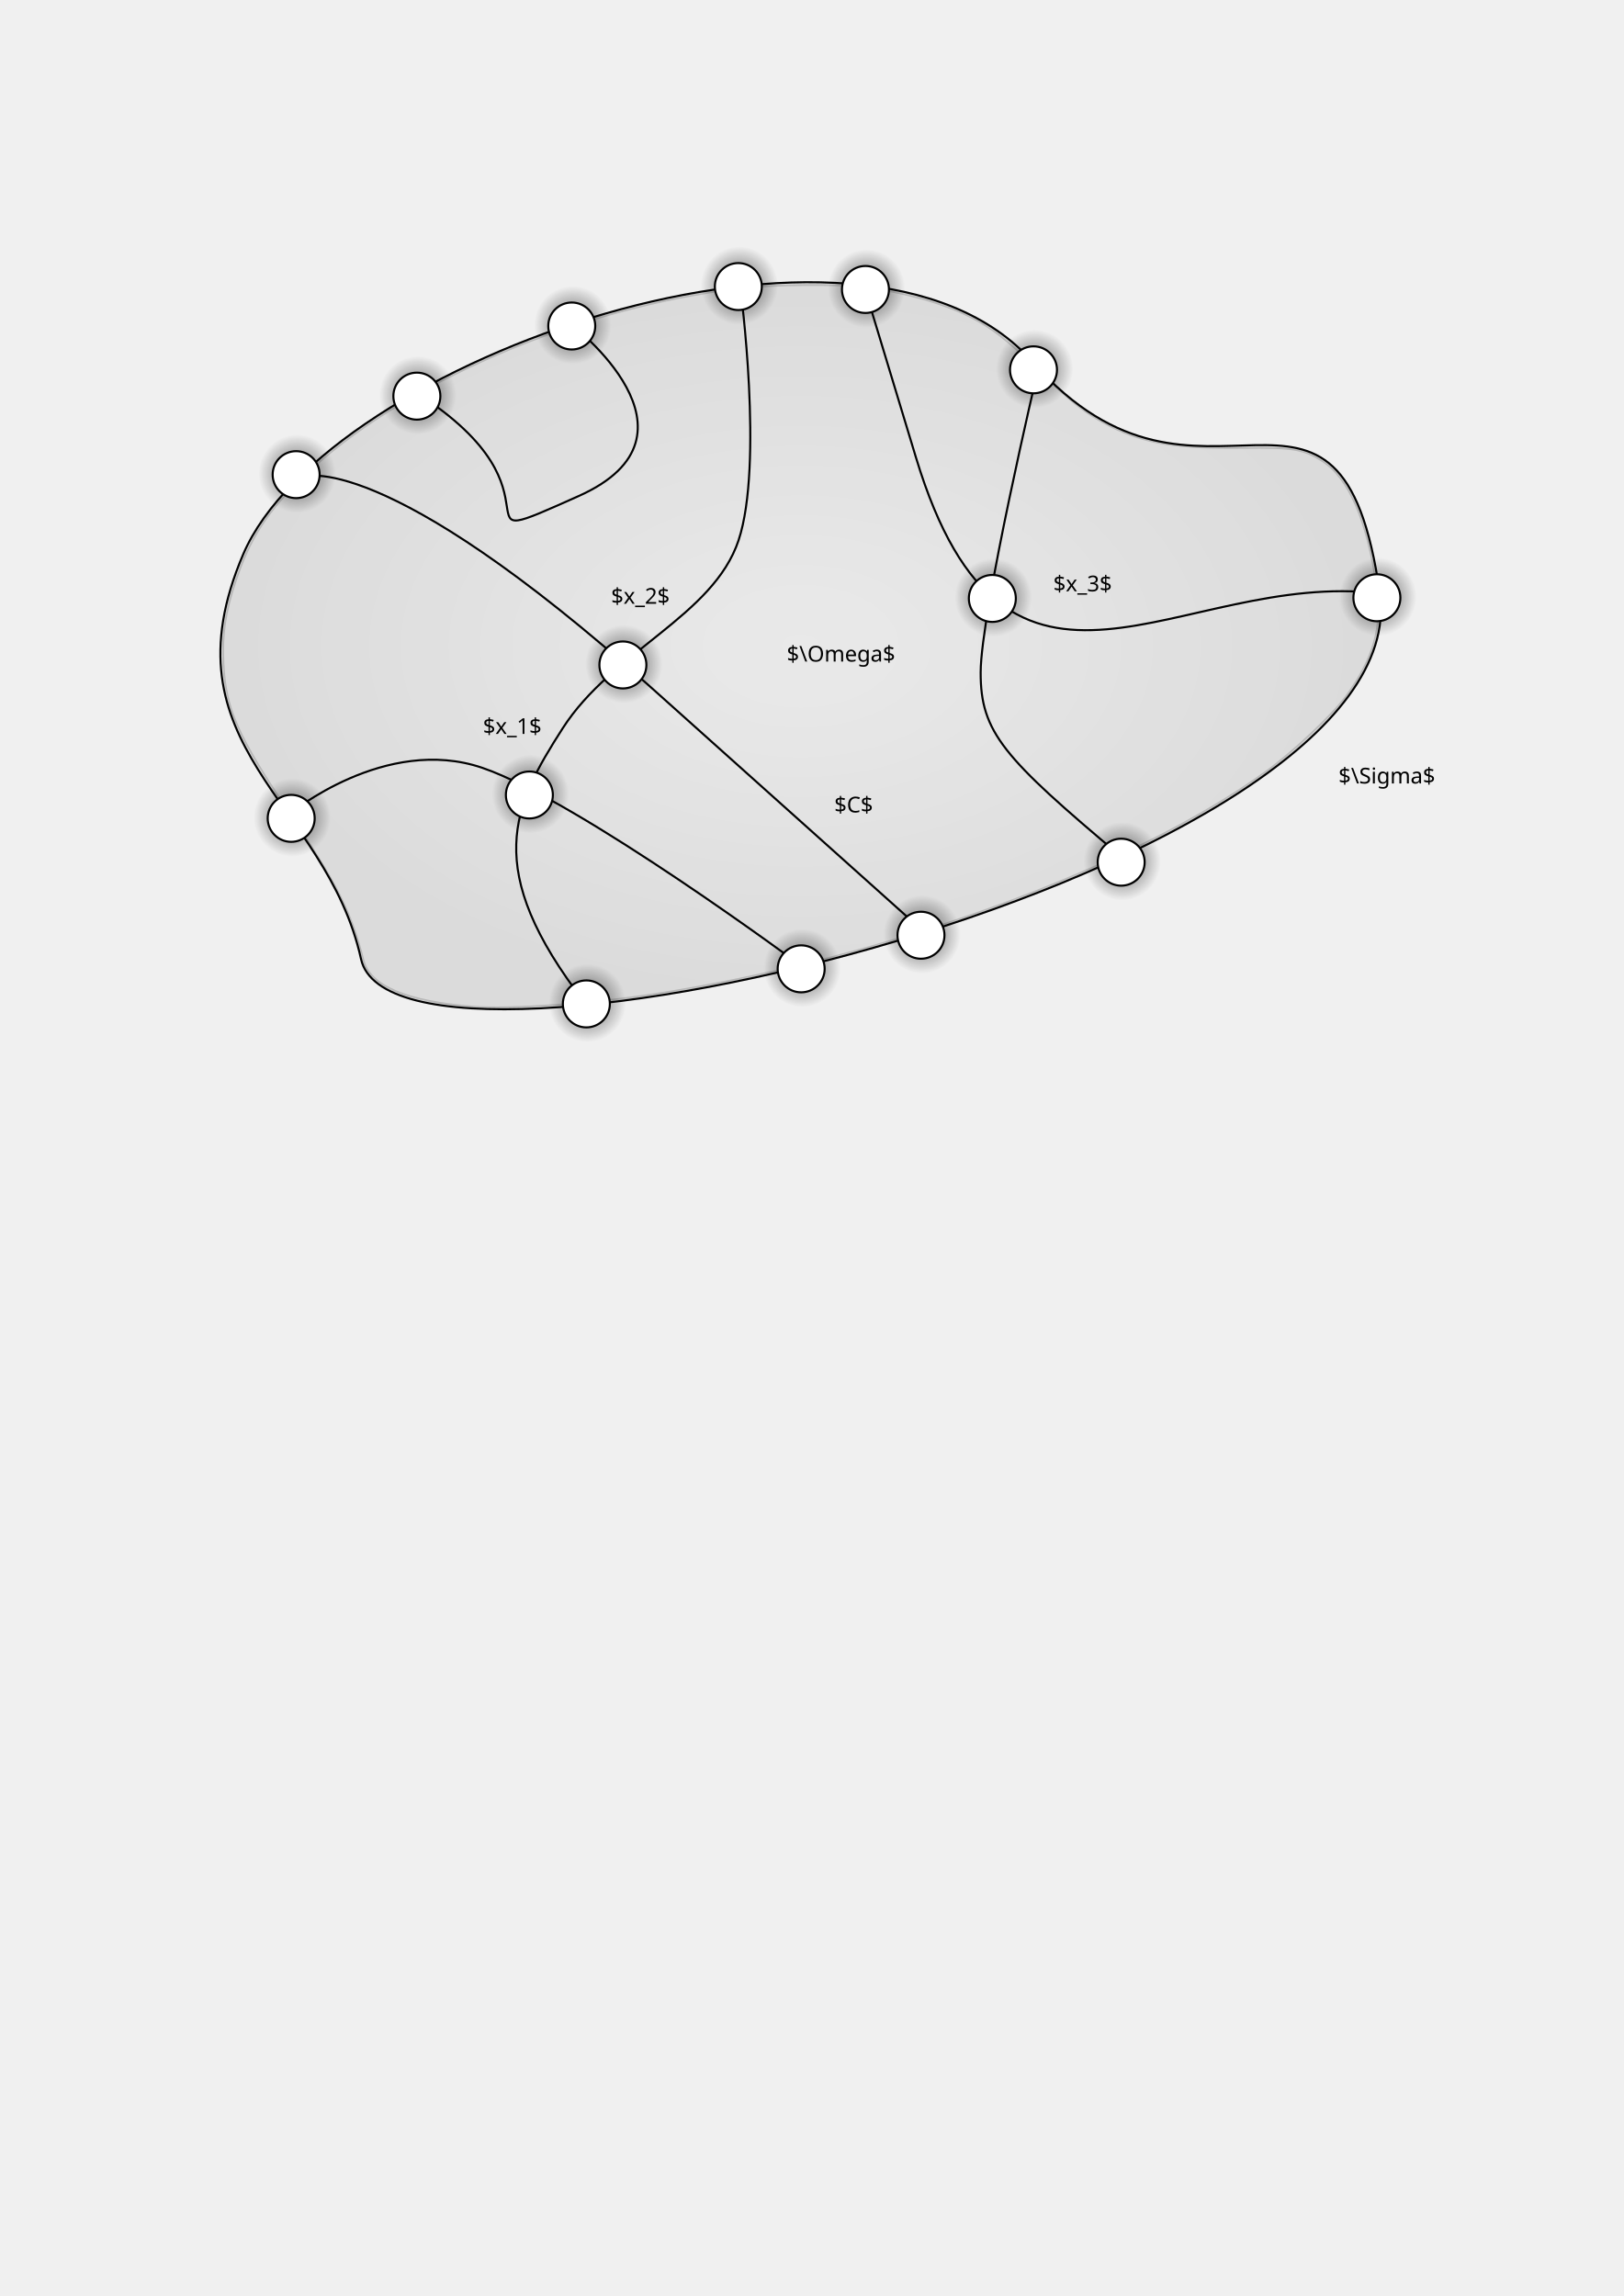
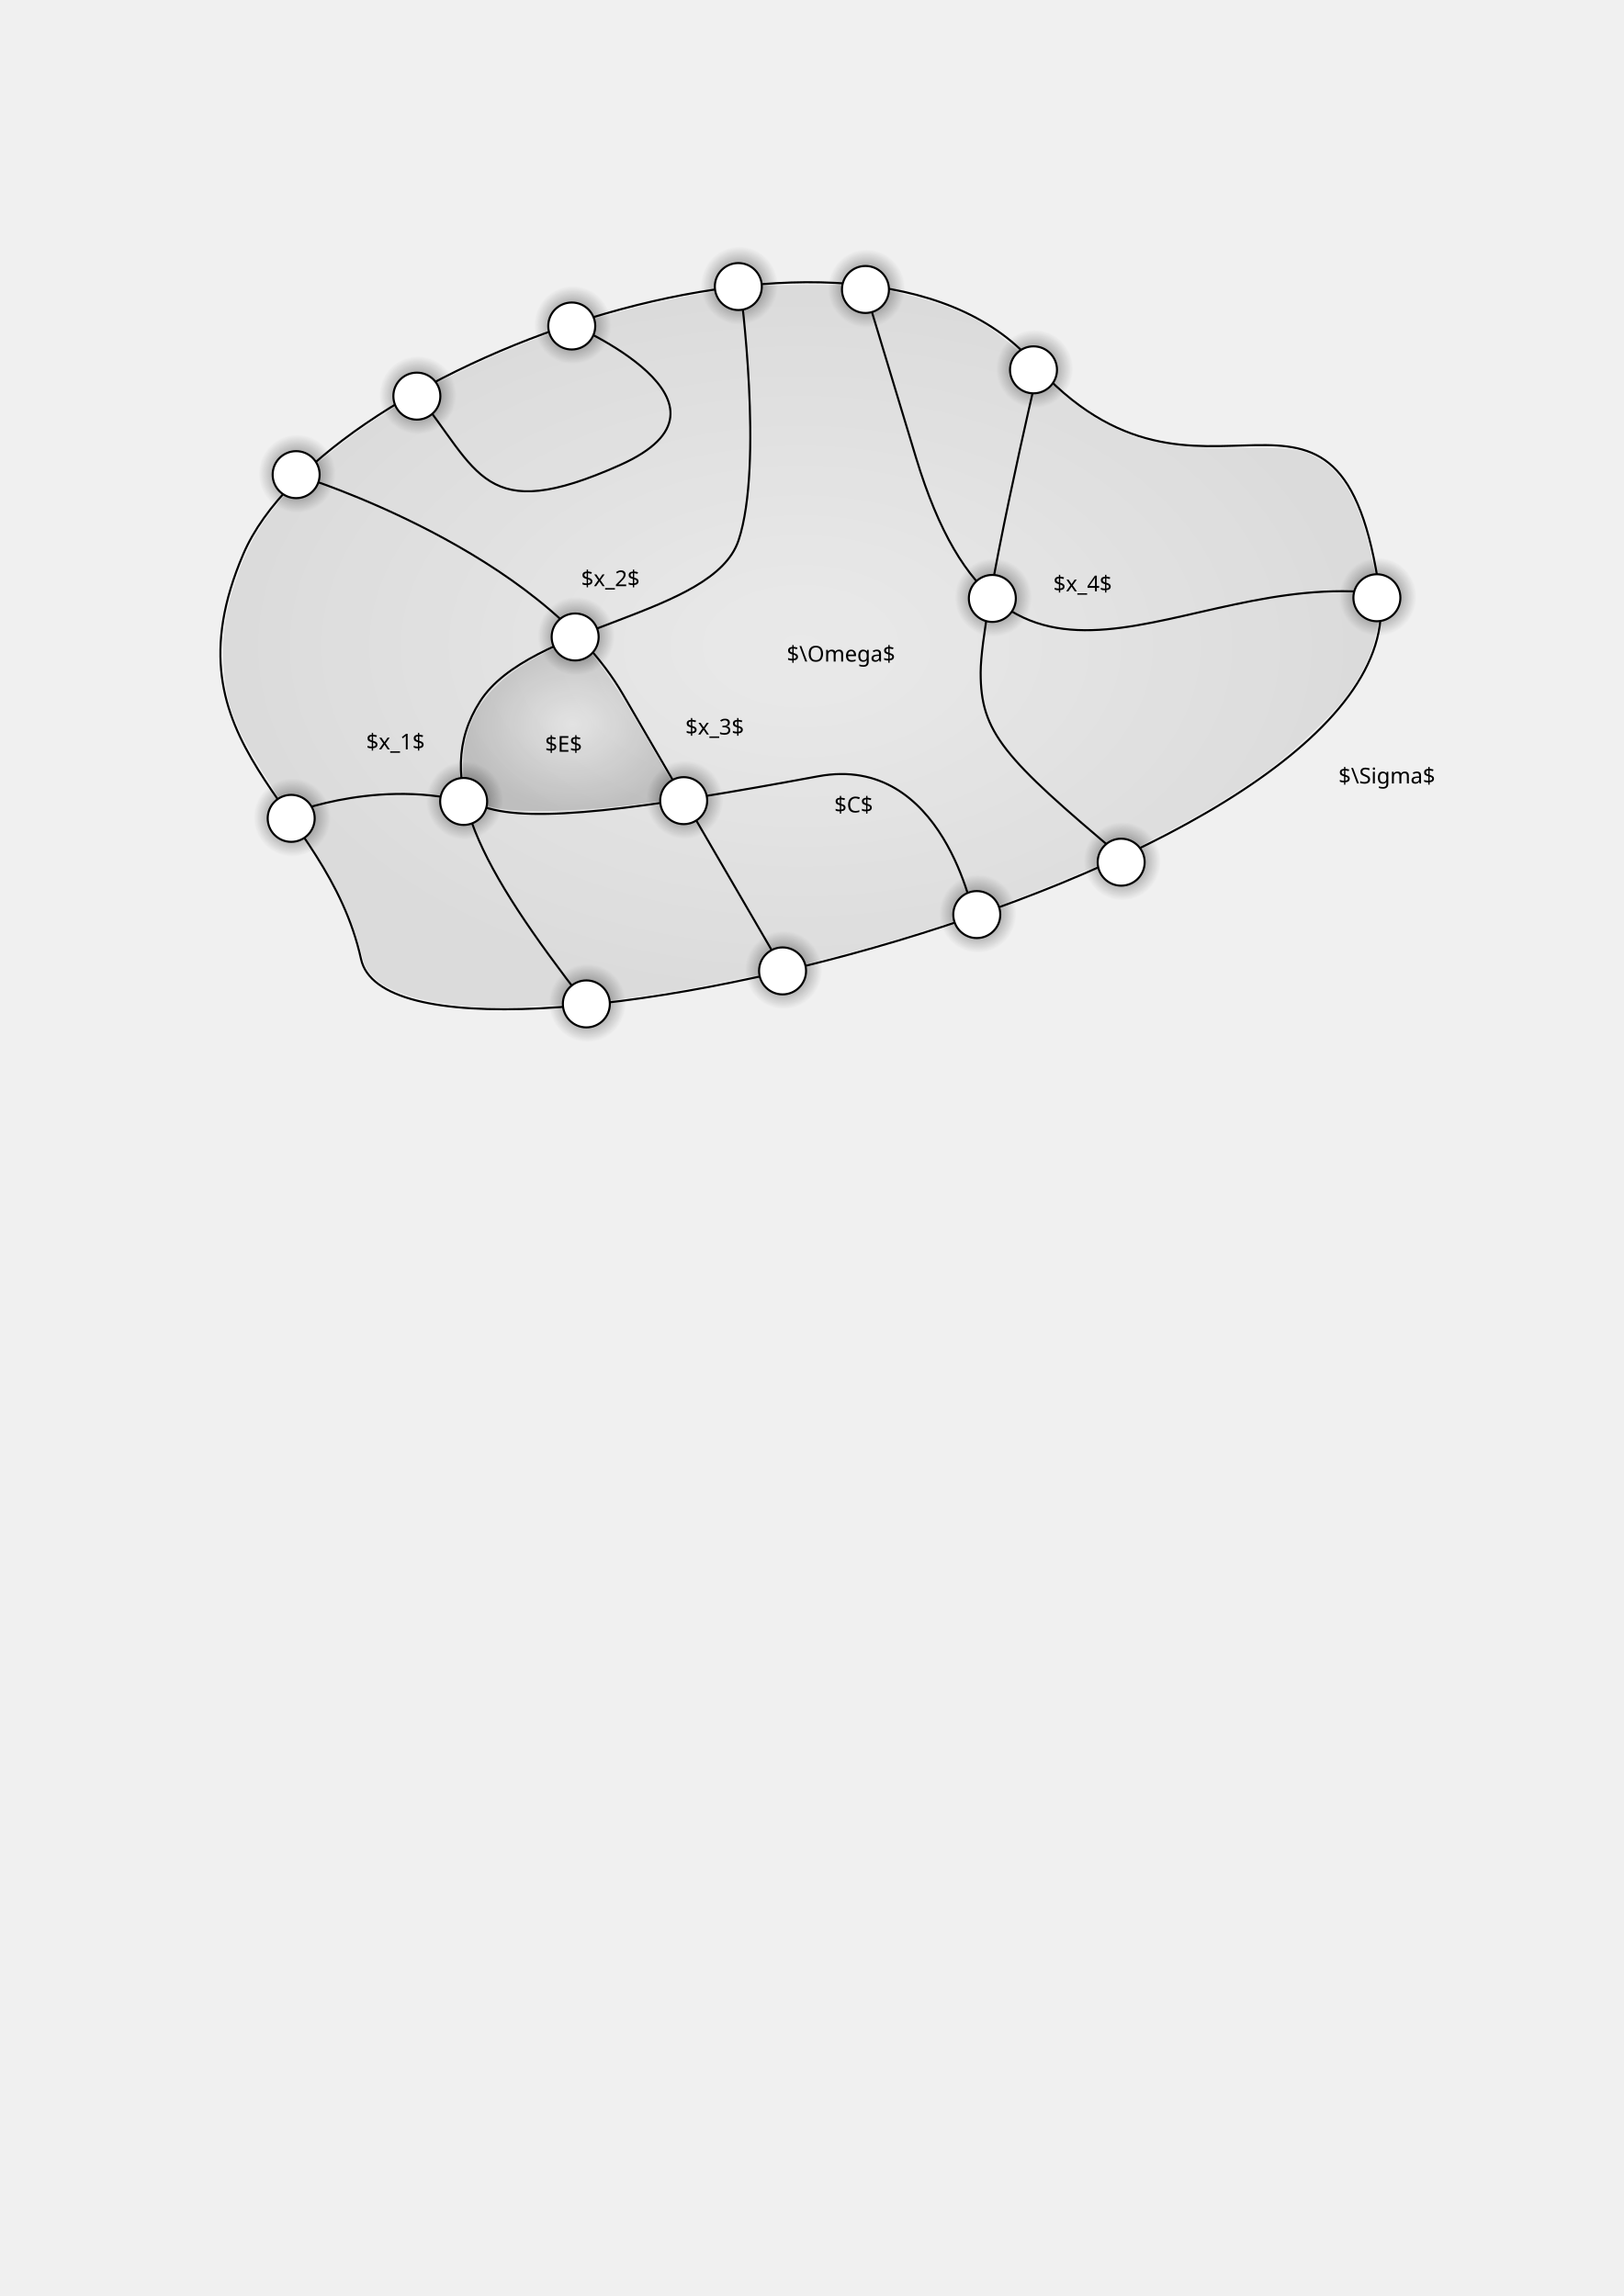
<svg xmlns="http://www.w3.org/2000/svg" xmlns:xlink="http://www.w3.org/1999/xlink" width="210mm" height="297mm" viewBox="0 0 210 297" version="1.1" id="svg8">
  <defs id="defs2">
+     <linearGradient id="linearGradient912">
+       <stop style="stop-color:#000000;stop-opacity:0" offset="0" id="stop908" />
+       <stop style="stop-color:#000000;stop-opacity:0.154" offset="1" id="stop910" />
+     </linearGradient>
    <linearGradient id="linearGradient907">
      <stop style="stop-color:#000000;stop-opacity:1;" offset="0" id="stop903" />
      <stop style="stop-color:#000000;stop-opacity:0;" offset="1" id="stop905" />
    </linearGradient>
    <linearGradient id="linearGradient854">
      <stop style="stop-color:#000000;stop-opacity:0.064" offset="0" id="stop850" />
      <stop style="stop-color:#000000;stop-opacity:0.207" offset="1" id="stop852" />
    </linearGradient>
    <radialGradient xlink:href="#linearGradient854" id="radialGradient856" cx="419.991" cy="781.649" fx="419.991" fy="781.649" r="282.926" gradientTransform="matrix(0.2645833,0,0,0.1656938,-7.559524,-45.92336)" gradientUnits="userSpaceOnUse" />
    <radialGradient xlink:href="#linearGradient907" id="radialGradient909" cx="36.333" cy="172.315" fx="36.333" fy="172.315" r="5.262" gradientUnits="userSpaceOnUse" gradientTransform="matrix(1.12571,0,0,1.143668,-4.661907,-24.66175)" />
    <radialGradient xlink:href="#linearGradient907" id="radialGradient909-2" cx="36.333" cy="172.315" fx="36.333" fy="172.315" r="5.262" gradientUnits="userSpaceOnUse" gradientTransform="matrix(1.12571,0,0,1.143668,-4.661907,-24.66175)" />
    <radialGradient xlink:href="#linearGradient907" id="radialGradient909-9" cx="36.333" cy="172.315" fx="36.333" fy="172.315" r="5.262" gradientUnits="userSpaceOnUse" gradientTransform="matrix(1.12571,0,0,1.143668,-4.661907,-24.66175)" />
    <radialGradient xlink:href="#linearGradient907" id="radialGradient909-6" cx="36.333" cy="172.315" fx="36.333" fy="172.315" r="5.262" gradientUnits="userSpaceOnUse" gradientTransform="matrix(1.12571,0,0,1.143668,-4.661907,-24.66175)" />
    <radialGradient xlink:href="#linearGradient907" id="radialGradient909-23" cx="36.333" cy="172.315" fx="36.333" fy="172.315" r="5.262" gradientUnits="userSpaceOnUse" gradientTransform="matrix(1.12571,0,0,1.143668,-4.661907,-24.66175)" />
    <radialGradient xlink:href="#linearGradient907" id="radialGradient909-97" cx="36.333" cy="172.315" fx="36.333" fy="172.315" r="5.262" gradientUnits="userSpaceOnUse" gradientTransform="matrix(1.12571,0,0,1.143668,-4.661907,-24.66175)" />
    <radialGradient xlink:href="#linearGradient907" id="radialGradient909-94" cx="36.333" cy="172.315" fx="36.333" fy="172.315" r="5.262" gradientUnits="userSpaceOnUse" gradientTransform="matrix(1.12571,0,0,1.143668,-4.661907,-24.66175)" />
    <radialGradient xlink:href="#linearGradient907" id="radialGradient909-61" cx="36.333" cy="172.315" fx="36.333" fy="172.315" r="5.262" gradientUnits="userSpaceOnUse" gradientTransform="matrix(1.12571,0,0,1.143668,-4.661907,-24.66175)" />
    <radialGradient xlink:href="#linearGradient907" id="radialGradient909-1" cx="36.333" cy="172.315" fx="36.333" fy="172.315" r="5.262" gradientUnits="userSpaceOnUse" gradientTransform="matrix(1.12571,0,0,1.143668,-4.661907,-24.66175)" />
    <radialGradient xlink:href="#linearGradient907" id="radialGradient909-3" cx="36.333" cy="172.315" fx="36.333" fy="172.315" r="5.262" gradientUnits="userSpaceOnUse" gradientTransform="matrix(1.12571,0,0,1.143668,-4.661907,-24.66175)" />
    <radialGradient xlink:href="#linearGradient907" id="radialGradient909-7" cx="36.333" cy="172.315" fx="36.333" fy="172.315" r="5.262" gradientUnits="userSpaceOnUse" gradientTransform="matrix(1.12571,0,0,1.143668,-4.661907,-24.66175)" />
    <radialGradient xlink:href="#linearGradient907" id="radialGradient909-8" cx="36.333" cy="172.315" fx="36.333" fy="172.315" r="5.262" gradientUnits="userSpaceOnUse" gradientTransform="matrix(1.12571,0,0,1.143668,-4.661907,-24.66175)" />
    <radialGradient xlink:href="#linearGradient907" id="radialGradient909-89" cx="36.333" cy="172.315" fx="36.333" fy="172.315" r="5.262" gradientUnits="userSpaceOnUse" gradientTransform="matrix(1.12571,0,0,1.143668,-4.661907,-24.66175)" />
    <radialGradient xlink:href="#linearGradient907" id="radialGradient909-5" cx="36.333" cy="172.315" fx="36.333" fy="172.315" r="5.262" gradientUnits="userSpaceOnUse" gradientTransform="matrix(1.12571,0,0,1.143668,-4.661907,-24.66175)" />
    <radialGradient xlink:href="#linearGradient907" id="radialGradient909-7-2" cx="36.333" cy="172.315" fx="36.333" fy="172.315" r="5.262" gradientUnits="userSpaceOnUse" gradientTransform="matrix(1.12571,0,0,1.143668,-4.661907,-24.66175)" />
+     <radialGradient xlink:href="#linearGradient907" id="radialGradient909-1-3" cx="36.333" cy="172.315" fx="36.333" fy="172.315" r="5.262" gradientUnits="userSpaceOnUse" gradientTransform="matrix(1.12571,0,0,1.143668,-4.661907,-24.66175)" />
+     <radialGradient xlink:href="#linearGradient912" id="radialGradient914" cx="279.824" cy="354.137" fx="279.824" fy="354.137" r="53.995" gradientTransform="matrix(1,0,0,0.794524,0,72.76673)" gradientUnits="userSpaceOnUse" />
  </defs>
  <g id="layer1">
    <path style="fill:none;stroke:#000000;stroke-width:0.265px;stroke-linecap:butt;stroke-linejoin:miter;stroke-opacity:1" d="m 31.462,71.683 c 10.691,-24.99 80.181,-49.712 102.097,-24.856 21.916,24.856 39.823,-6.147 44.901,29.934 C 183.538,112.842 51.24,144.647 46.696,124.068 42.153,103.488 20.771,96.673 31.462,71.683 Z" id="path846" />
-     <path style="opacity:0.424;fill:url(#radialGradient856);fill-opacity:1;stroke:#000000;stroke-width:0.265;stroke-miterlimit:4;stroke-dasharray:none;stroke-dashoffset:0;stroke-opacity:0.468" d="m 61.279,130.248 c -8.692,-0.682 -13.449,-2.691 -14.294,-6.036 -1.558,-6.17 -3.455,-9.948 -9.509,-18.944 -6.757,-10.039 -8.299,-13.518 -8.593,-19.389 -0.192,-3.827 0.216,-6.62 1.557,-10.658 1.86,-5.603 4.064,-9.024 8.712,-13.523 12.411,-12.012 35.547,-21.996 56.604,-24.428 4.349,-0.502 12.52,-0.572 16.036,-0.136 5.068,0.628 10.112,2.038 13.631,3.81 2.906,1.464 4.762,2.912 8.82,6.879 4.275,4.18 6.329,5.777 9.411,7.32 4.411,2.208 8.599,2.885 17.182,2.778 6.381,-0.08 7.762,0.149 10.177,1.685 3.466,2.205 5.849,7.73 7.063,16.379 0.729,5.197 -0.374,9.127 -3.949,14.064 -1.727,2.384 -6.801,7.174 -10.273,9.697 -17.456,12.682 -49.32,24.274 -79.456,28.905 -7.885,1.212 -18.598,1.952 -23.119,1.597 z" id="path848" />
-     <path style="fill:none;stroke:#000000;stroke-width:0.265px;stroke-linecap:butt;stroke-linejoin:miter;stroke-opacity:1" d="m 53.788,50.764 c 21.051,13.403 3.286,21.34 21.051,13.403 17.765,-7.938 -0.985,-22.224 -0.985,-22.224" id="path858" />
+     <path style="opacity:0.424;fill:url(#radialGradient856);fill-opacity:1;stroke:none;stroke-width:0.265;stroke-miterlimit:4;stroke-dasharray:none;stroke-dashoffset:0;stroke-opacity:0.468" d="m 61.279,130.248 c -8.692,-0.682 -13.449,-2.691 -14.294,-6.036 -1.558,-6.17 -3.455,-9.948 -9.509,-18.944 -6.757,-10.039 -8.299,-13.518 -8.593,-19.389 -0.192,-3.827 0.216,-6.62 1.557,-10.658 1.86,-5.603 4.064,-9.024 8.712,-13.523 12.411,-12.012 35.547,-21.996 56.604,-24.428 4.349,-0.502 12.52,-0.572 16.036,-0.136 5.068,0.628 10.112,2.038 13.631,3.81 2.906,1.464 4.762,2.912 8.82,6.879 4.275,4.18 6.329,5.777 9.411,7.32 4.411,2.208 8.599,2.885 17.182,2.778 6.381,-0.08 7.762,0.149 10.177,1.685 3.466,2.205 5.849,7.73 7.063,16.379 0.729,5.197 -0.374,9.127 -3.949,14.064 -1.727,2.384 -6.801,7.174 -10.273,9.697 -17.456,12.682 -49.32,24.274 -79.456,28.905 -7.885,1.212 -18.598,1.952 -23.119,1.597 z" id="path848" />
+     <path style="fill:none;stroke:#000000;stroke-width:0.265px;stroke-linecap:butt;stroke-linejoin:miter;stroke-opacity:1" d="m 53.788,50.764 c 8.222,10.195 8.632,17.331 26.397,9.394 17.765,-7.938 -6.33,-18.215 -6.33,-18.215" id="path858" />
    <path style="fill:none;stroke:#000000;stroke-width:0.265px;stroke-linecap:butt;stroke-linejoin:miter;stroke-opacity:1" d="m 145.05,110.837 c -15.285,-12.852 -18.232,-16.095 -18.218,-23.85 0.014,-7.756 7.412,-39.164 7.412,-39.164" id="path860" />
    <path style="fill:none;stroke:#000000;stroke-width:0.265px;stroke-linecap:butt;stroke-linejoin:miter;stroke-opacity:1" d="m 178.46,76.761 c -26.046,-3.13 -48.207,21.366 -59.989,-17.562 l -6.678,-22.065" id="path862" />
-     <path style="fill:none;stroke:#000000;stroke-width:0.265px;stroke-linecap:butt;stroke-linejoin:miter;stroke-opacity:1" d="m 75.644,129.706 c -13.42,-17.33 -9.289,-25.488 -2.863,-35.504 6.426,-10.016 19.469,-14.483 22.74,-24.309 3.272,-9.826 0.235,-32.624 0.235,-32.624" id="path864" />
-     <path style="fill:none;stroke:#000000;stroke-width:0.265px;stroke-linecap:butt;stroke-linejoin:miter;stroke-opacity:1" d="m 37.476,105.268 c 0,0 12.36,-10.226 24.891,-5.95 12.531,4.276 41.405,25.72 41.405,25.72" id="path866" />
-     <path style="fill:none;stroke:#000000;stroke-width:0.265px;stroke-linecap:butt;stroke-linejoin:miter;stroke-opacity:1" d="m 39.152,61.698 c 0,0 10.088,-4.092 45.16,27.323 C 119.384,120.437 119.384,120.437 119.384,120.437" id="path868" />
+     <path style="fill:none;stroke:#000000;stroke-width:0.265px;stroke-linecap:butt;stroke-linejoin:miter;stroke-opacity:1" d="M 75.644,129.706 C 62.224,112.377 55.665,100.744 62.09,90.728 68.516,80.711 92.25,79.719 95.521,69.893 c 3.272,-9.826 0.235,-32.624 0.235,-32.624" id="path864" />
+     <path style="fill:none;stroke:#000000;stroke-width:0.265px;stroke-linecap:butt;stroke-linejoin:miter;stroke-opacity:1" d="m 37.476,105.268 c 0,0 12.627,-5.148 25.158,-0.872 6.265,2.138 20.158,0.283 43.175,-3.978 16.226,-3.004 20.146,18.205 20.146,18.205" id="path866" />
+     <path style="fill:none;stroke:#000000;stroke-width:0.265px;stroke-linecap:butt;stroke-linejoin:miter;stroke-opacity:1" d="m 39.152,61.698 c 0,0 30.598,9.515 41.418,28.125 l 20.907,35.959" id="path868" />
    <g id="g913" transform="matrix(0.8420724,0,0,0.8420724,7.922127,-83.89806)" style="stroke-width:1.188">
      <ellipse ry="6.018" rx="5.923" cy="172.41" cx="36.238" id="path870-3" style="opacity:0.617;fill:url(#radialGradient909);fill-opacity:1;stroke:none;stroke-width:0.315;stroke-miterlimit:4;stroke-dasharray:none;stroke-dashoffset:0;stroke-opacity:1" />
      <circle r="3.608" cy="172.546" cx="36.076" id="path870" style="opacity:1;fill:#ffffff;fill-opacity:1;stroke:#000000;stroke-width:0.315;stroke-miterlimit:4;stroke-dasharray:none;stroke-dashoffset:0;stroke-opacity:1" />
    </g>
    <g id="g913-2" transform="matrix(0.8420724,0,0,0.8420724,23.53518,-94.05489)" style="stroke-width:1.188">
      <ellipse ry="6.018" rx="5.923" cy="172.41" cx="36.238" id="path870-3-7" style="opacity:0.617;fill:url(#radialGradient909-2);fill-opacity:1;stroke:none;stroke-width:0.315;stroke-miterlimit:4;stroke-dasharray:none;stroke-dashoffset:0;stroke-opacity:1" />
      <circle r="3.608" cy="172.546" cx="36.076" id="path870-0" style="opacity:1;fill:#ffffff;fill-opacity:1;stroke:#000000;stroke-width:0.315;stroke-miterlimit:4;stroke-dasharray:none;stroke-dashoffset:0;stroke-opacity:1" />
    </g>
    <g id="g913-0" transform="matrix(0.8420724,0,0,0.8420724,43.56791,-103.1263)" style="stroke-width:1.188">
      <ellipse ry="6.018" rx="5.923" cy="172.41" cx="36.238" id="path870-3-6" style="opacity:0.617;fill:url(#radialGradient909-9);fill-opacity:1;stroke:none;stroke-width:0.315;stroke-miterlimit:4;stroke-dasharray:none;stroke-dashoffset:0;stroke-opacity:1" />
      <circle r="3.608" cy="172.546" cx="36.076" id="path870-2" style="opacity:1;fill:#ffffff;fill-opacity:1;stroke:#000000;stroke-width:0.315;stroke-miterlimit:4;stroke-dasharray:none;stroke-dashoffset:0;stroke-opacity:1" />
    </g>
    <g id="g913-7" transform="matrix(0.8420724,0,0,0.8420724,65.11256,-108.229)" style="stroke-width:1.188">
      <ellipse ry="6.018" rx="5.923" cy="172.41" cx="36.238" id="path870-3-9" style="opacity:0.617;fill:url(#radialGradient909-6);fill-opacity:1;stroke:none;stroke-width:0.315;stroke-miterlimit:4;stroke-dasharray:none;stroke-dashoffset:0;stroke-opacity:1" />
      <circle r="3.608" cy="172.546" cx="36.076" id="path870-20" style="opacity:1;fill:#ffffff;fill-opacity:1;stroke:#000000;stroke-width:0.315;stroke-miterlimit:4;stroke-dasharray:none;stroke-dashoffset:0;stroke-opacity:1" />
    </g>
    <g id="g913-9" transform="matrix(0.8420724,0,0,0.8420724,81.55452,-107.851)" style="stroke-width:1.188">
      <ellipse ry="6.018" rx="5.923" cy="172.41" cx="36.238" id="path870-3-2" style="opacity:0.617;fill:url(#radialGradient909-23);fill-opacity:1;stroke:none;stroke-width:0.315;stroke-miterlimit:4;stroke-dasharray:none;stroke-dashoffset:0;stroke-opacity:1" />
      <circle r="3.608" cy="172.546" cx="36.076" id="path870-28" style="opacity:1;fill:#ffffff;fill-opacity:1;stroke:#000000;stroke-width:0.315;stroke-miterlimit:4;stroke-dasharray:none;stroke-dashoffset:0;stroke-opacity:1" />
    </g>
    <g id="g913-1" transform="matrix(0.8420724,0,0,0.8420724,103.2882,-97.45668)" style="stroke-width:1.188">
      <ellipse ry="6.018" rx="5.923" cy="172.41" cx="36.238" id="path870-3-29" style="opacity:0.617;fill:url(#radialGradient909-97);fill-opacity:1;stroke:none;stroke-width:0.315;stroke-miterlimit:4;stroke-dasharray:none;stroke-dashoffset:0;stroke-opacity:1" />
      <circle r="3.608" cy="172.546" cx="36.076" id="path870-31" style="opacity:1;fill:#ffffff;fill-opacity:1;stroke:#000000;stroke-width:0.315;stroke-miterlimit:4;stroke-dasharray:none;stroke-dashoffset:0;stroke-opacity:1" />
    </g>
    <g id="g913-4" transform="matrix(0.8420724,0,0,0.8420724,147.7004,-67.97453)" style="stroke-width:1.188">
      <ellipse ry="6.018" rx="5.923" cy="172.41" cx="36.238" id="path870-3-5" style="opacity:0.617;fill:url(#radialGradient909-94);fill-opacity:1;stroke:none;stroke-width:0.315;stroke-miterlimit:4;stroke-dasharray:none;stroke-dashoffset:0;stroke-opacity:1" />
      <circle r="3.608" cy="172.546" cx="36.076" id="path870-03" style="opacity:1;fill:#ffffff;fill-opacity:1;stroke:#000000;stroke-width:0.315;stroke-miterlimit:4;stroke-dasharray:none;stroke-dashoffset:0;stroke-opacity:1" />
    </g>
    <g id="g913-3" transform="matrix(0.8420724,0,0,0.8420724,114.6274,-33.76769)" style="stroke-width:1.188">
      <ellipse ry="6.018" rx="5.923" cy="172.41" cx="36.238" id="path870-3-20" style="opacity:0.617;fill:url(#radialGradient909-61);fill-opacity:1;stroke:none;stroke-width:0.315;stroke-miterlimit:4;stroke-dasharray:none;stroke-dashoffset:0;stroke-opacity:1" />
      <circle r="3.608" cy="172.546" cx="36.076" id="path870-6" style="opacity:1;fill:#ffffff;fill-opacity:1;stroke:#000000;stroke-width:0.315;stroke-miterlimit:4;stroke-dasharray:none;stroke-dashoffset:0;stroke-opacity:1" />
    </g>
-     <g id="g913-47" transform="matrix(0.8420724,0,0,0.8420724,88.73607,-24.31828)" style="stroke-width:1.188">
+     <g id="g913-47" transform="matrix(0.8420724,0,0,0.8420724,95.95235,-26.99098)" style="stroke-width:1.188">
      <ellipse ry="6.018" rx="5.923" cy="172.41" cx="36.238" id="path870-3-65" style="opacity:0.617;fill:url(#radialGradient909-1);fill-opacity:1;stroke:none;stroke-width:0.315;stroke-miterlimit:4;stroke-dasharray:none;stroke-dashoffset:0;stroke-opacity:1" />
      <circle r="3.608" cy="172.546" cx="36.076" id="path870-69" style="opacity:1;fill:#ffffff;fill-opacity:1;stroke:#000000;stroke-width:0.315;stroke-miterlimit:4;stroke-dasharray:none;stroke-dashoffset:0;stroke-opacity:1" />
    </g>
-     <g id="g913-5" transform="matrix(0.8420724,0,0,0.8420724,50.1825,-59.28108)" style="stroke-width:1.188">
-       <ellipse ry="6.018" rx="5.923" cy="172.41" cx="36.238" id="path870-3-25" style="opacity:0.617;fill:url(#radialGradient909-3);fill-opacity:1;stroke:none;stroke-width:0.315;stroke-miterlimit:4;stroke-dasharray:none;stroke-dashoffset:0;stroke-opacity:1" />
-       <circle r="3.608" cy="172.546" cx="36.076" id="path870-4" style="opacity:1;fill:#ffffff;fill-opacity:1;stroke:#000000;stroke-width:0.315;stroke-miterlimit:4;stroke-dasharray:none;stroke-dashoffset:0;stroke-opacity:1" />
-     </g>
-     <g id="g913-30" transform="matrix(0.8420724,0,0,0.8420724,38.08726,-42.46114)" style="stroke-width:1.188">
-       <ellipse ry="6.018" rx="5.923" cy="172.41" cx="36.238" id="path870-3-78" style="opacity:0.617;fill:url(#radialGradient909-7);fill-opacity:1;stroke:none;stroke-width:0.315;stroke-miterlimit:4;stroke-dasharray:none;stroke-dashoffset:0;stroke-opacity:1" />
-       <circle r="3.608" cy="172.546" cx="36.076" id="path870-68" style="opacity:1;fill:#ffffff;fill-opacity:1;stroke:#000000;stroke-width:0.315;stroke-miterlimit:4;stroke-dasharray:none;stroke-dashoffset:0;stroke-opacity:1" />
-     </g>
-     <g id="g913-14" transform="matrix(0.8420724,0,0,0.8420724,73.23905,-19.97156)" style="stroke-width:1.188">
+     <g id="g913-14" transform="matrix(0.8420724,0,0,0.8420724,70.83362,-19.70429)" style="stroke-width:1.188">
      <ellipse ry="6.018" rx="5.923" cy="172.41" cx="36.238" id="path870-3-92" style="opacity:0.617;fill:url(#radialGradient909-8);fill-opacity:1;stroke:none;stroke-width:0.315;stroke-miterlimit:4;stroke-dasharray:none;stroke-dashoffset:0;stroke-opacity:1" />
      <circle r="3.608" cy="172.546" cx="36.076" id="path870-06" style="opacity:1;fill:#ffffff;fill-opacity:1;stroke:#000000;stroke-width:0.315;stroke-miterlimit:4;stroke-dasharray:none;stroke-dashoffset:0;stroke-opacity:1" />
    </g>
    <g id="g913-6" transform="matrix(0.8420724,0,0,0.8420724,45.4578,-15.43584)" style="stroke-width:1.188">
      <ellipse ry="6.018" rx="5.923" cy="172.41" cx="36.238" id="path870-3-4" style="opacity:0.617;fill:url(#radialGradient909-89);fill-opacity:1;stroke:none;stroke-width:0.315;stroke-miterlimit:4;stroke-dasharray:none;stroke-dashoffset:0;stroke-opacity:1" />
      <circle r="3.608" cy="172.546" cx="36.076" id="path870-9" style="opacity:1;fill:#ffffff;fill-opacity:1;stroke:#000000;stroke-width:0.315;stroke-miterlimit:4;stroke-dasharray:none;stroke-dashoffset:0;stroke-opacity:1" />
    </g>
    <g id="g913-8" transform="matrix(0.8420724,0,0,0.8420724,7.282201,-39.43733)" style="stroke-width:1.188">
      <ellipse ry="6.018" rx="5.923" cy="172.41" cx="36.238" id="path870-3-71" style="opacity:0.617;fill:url(#radialGradient909-5);fill-opacity:1;stroke:none;stroke-width:0.315;stroke-miterlimit:4;stroke-dasharray:none;stroke-dashoffset:0;stroke-opacity:1" />
      <circle r="3.608" cy="172.546" cx="36.076" id="path870-7" style="opacity:1;fill:#ffffff;fill-opacity:1;stroke:#000000;stroke-width:0.315;stroke-miterlimit:4;stroke-dasharray:none;stroke-dashoffset:0;stroke-opacity:1" />
    </g>
    <text xml:space="preserve" style="font-style:normal;font-weight:normal;font-size:2.822px;line-height:1.25;font-family:sans-serif;letter-spacing:0px;word-spacing:0px;fill:#000000;fill-opacity:1;stroke:none;stroke-width:0.265" x="101.754" y="85.581" id="text1157">
      <tspan id="tspan1155" x="101.754" y="85.581" style="stroke-width:0.265">$\Omega$</tspan>
    </text>
    <text xml:space="preserve" style="font-style:normal;font-weight:normal;font-size:2.822px;line-height:1.25;font-family:sans-serif;letter-spacing:0px;word-spacing:0px;fill:#000000;fill-opacity:1;stroke:none;stroke-width:0.265" x="173.115" y="101.35" id="text1161">
      <tspan id="tspan1159" x="173.115" y="101.35" style="stroke-width:0.265">$\Sigma$</tspan>
    </text>
    <g id="g913-30-2" transform="matrix(0.8420724,0,0,0.8420724,97.96525,-67.88592)" style="stroke-width:1.188">
      <ellipse ry="6.018" rx="5.923" cy="172.41" cx="36.238" id="path870-3-78-6" style="opacity:0.617;fill:url(#radialGradient909-7-2);fill-opacity:1;stroke:none;stroke-width:0.315;stroke-miterlimit:4;stroke-dasharray:none;stroke-dashoffset:0;stroke-opacity:1" />
      <circle r="3.608" cy="172.546" cx="36.076" id="path870-68-1" style="opacity:1;fill:#ffffff;fill-opacity:1;stroke:#000000;stroke-width:0.315;stroke-miterlimit:4;stroke-dasharray:none;stroke-dashoffset:0;stroke-opacity:1" />
    </g>
-     <text xml:space="preserve" style="font-style:normal;font-weight:normal;font-size:2.822px;line-height:1.25;font-family:sans-serif;letter-spacing:0px;word-spacing:0px;fill:#000000;fill-opacity:1;stroke:none;stroke-width:0.265" x="62.465" y="94.935" id="text1195">
-       <tspan id="tspan1193" x="62.465" y="94.935" style="stroke-width:0.265">$x_1$</tspan>
+     <text xml:space="preserve" style="font-style:normal;font-weight:normal;font-size:2.822px;line-height:1.25;font-family:sans-serif;letter-spacing:0px;word-spacing:0px;fill:#000000;fill-opacity:1;stroke:none;stroke-width:0.265" x="47.364" y="96.94" id="text1195">
+       <tspan id="tspan1193" x="47.364" y="96.94" style="stroke-width:0.265">$x_1$</tspan>
    </text>
-     <text xml:space="preserve" style="font-style:normal;font-weight:normal;font-size:2.822px;line-height:1.25;font-family:sans-serif;letter-spacing:0px;word-spacing:0px;fill:#000000;fill-opacity:1;stroke:none;stroke-width:0.265" x="79.036" y="78.097" id="text1199">
-       <tspan id="tspan1197" x="79.036" y="78.097" style="stroke-width:0.265">$x_2$</tspan>
+     <text xml:space="preserve" style="font-style:normal;font-weight:normal;font-size:2.822px;line-height:1.25;font-family:sans-serif;letter-spacing:0px;word-spacing:0px;fill:#000000;fill-opacity:1;stroke:none;stroke-width:0.265" x="75.16" y="75.825" id="text1199">
+       <tspan id="tspan1197" x="75.16" y="75.825" style="stroke-width:0.265">$x_2$</tspan>
    </text>
    <text xml:space="preserve" style="font-style:normal;font-weight:normal;font-size:2.822px;line-height:1.25;font-family:sans-serif;letter-spacing:0px;word-spacing:0px;fill:#000000;fill-opacity:1;stroke:none;stroke-width:0.265" x="136.231" y="76.494" id="text1203">
-       <tspan id="tspan1201" x="136.231" y="76.494" style="stroke-width:0.265">$x_3$</tspan>
+       <tspan id="tspan1201" x="136.231" y="76.494" style="stroke-width:0.265">$x_4$</tspan>
    </text>
    <text xml:space="preserve" style="font-style:normal;font-weight:normal;font-size:2.822px;line-height:1.25;font-family:sans-serif;letter-spacing:0px;word-spacing:0px;fill:#000000;fill-opacity:1;stroke:none;stroke-width:0.265" x="107.901" y="105.091" id="text1207">
      <tspan id="tspan1205" x="107.901" y="105.091" style="stroke-width:0.265">$C$</tspan>
    </text>
+     <text xml:space="preserve" style="font-style:normal;font-weight:normal;font-size:2.822px;line-height:1.25;font-family:sans-serif;letter-spacing:0px;word-spacing:0px;fill:#000000;fill-opacity:1;stroke:none;stroke-width:0.265" x="88.642" y="95.015" id="text1195-6">
+       <tspan id="tspan1193-2" x="88.642" y="95.015" style="stroke-width:0.265">$x_3$</tspan>
+     </text>
+     <path style="opacity:1;fill:url(#radialGradient914);fill-opacity:1;stroke:none;stroke-width:1.002;stroke-miterlimit:4;stroke-dasharray:none;stroke-dashoffset:0;stroke-opacity:0.643" d="m 238.223,393.961 c -5.26,-1.391 -9.708,-2.673 -9.884,-2.849 -1.152,-1.152 -2.372,-14.496 -1.908,-20.874 1.744,-23.976 16.036,-40.61 46.708,-54.365 l 8.992,-4.032 3.927,4.239 c 8.016,8.652 14.963,19.077 30.759,46.16 l 16.202,27.779 -7.766,1.247 c -20.145,3.234 -43.961,5.316 -60.294,5.271 -15.008,-0.041 -18.378,-0.366 -26.736,-2.576 z" id="path906" transform="scale(0.2645833)" />
+     <g id="g913-5" transform="matrix(0.8420724,0,0,0.8420724,44.00844,-62.90102)" style="stroke-width:1.188">
+       <ellipse ry="6.018" rx="5.923" cy="172.41" cx="36.238" id="path870-3-25" style="opacity:0.617;fill:url(#radialGradient909-3);fill-opacity:1;stroke:none;stroke-width:0.315;stroke-miterlimit:4;stroke-dasharray:none;stroke-dashoffset:0;stroke-opacity:1" />
+       <circle r="3.608" cy="172.546" cx="36.076" id="path870-4" style="opacity:1;fill:#ffffff;fill-opacity:1;stroke:#000000;stroke-width:0.315;stroke-miterlimit:4;stroke-dasharray:none;stroke-dashoffset:0;stroke-opacity:1" />
+     </g>
+     <g id="g913-30" transform="matrix(0.8420724,0,0,0.8420724,29.58605,-41.6246)" style="stroke-width:1.188">
+       <ellipse ry="6.018" rx="5.923" cy="172.41" cx="36.238" id="path870-3-78" style="opacity:0.617;fill:url(#radialGradient909-7);fill-opacity:1;stroke:none;stroke-width:0.315;stroke-miterlimit:4;stroke-dasharray:none;stroke-dashoffset:0;stroke-opacity:1" />
+       <circle r="3.608" cy="172.546" cx="36.076" id="path870-68" style="opacity:1;fill:#ffffff;fill-opacity:1;stroke:#000000;stroke-width:0.315;stroke-miterlimit:4;stroke-dasharray:none;stroke-dashoffset:0;stroke-opacity:1" />
+     </g>
+     <g id="g913-47-5" transform="matrix(0.8420724,0,0,0.8420724,58.04481,-41.72807)" style="stroke-width:1.188">
+       <ellipse ry="6.018" rx="5.923" cy="172.41" cx="36.238" id="path870-3-65-3" style="opacity:0.617;fill:url(#radialGradient909-1-3);fill-opacity:1;stroke:none;stroke-width:0.315;stroke-miterlimit:4;stroke-dasharray:none;stroke-dashoffset:0;stroke-opacity:1" />
+       <circle r="3.608" cy="172.546" cx="36.076" id="path870-69-5" style="opacity:1;fill:#ffffff;fill-opacity:1;stroke:#000000;stroke-width:0.315;stroke-miterlimit:4;stroke-dasharray:none;stroke-dashoffset:0;stroke-opacity:1" />
+     </g>
+     <text xml:space="preserve" style="font-style:normal;font-weight:normal;font-size:2.822px;line-height:1.25;font-family:sans-serif;letter-spacing:0px;word-spacing:0px;fill:#000000;fill-opacity:1;stroke:none;stroke-width:0.265" x="70.493" y="97.24" id="text918">
+       <tspan id="tspan916" x="70.493" y="97.24" style="stroke-width:0.265">$E$</tspan>
+     </text>
  </g>
</svg>
